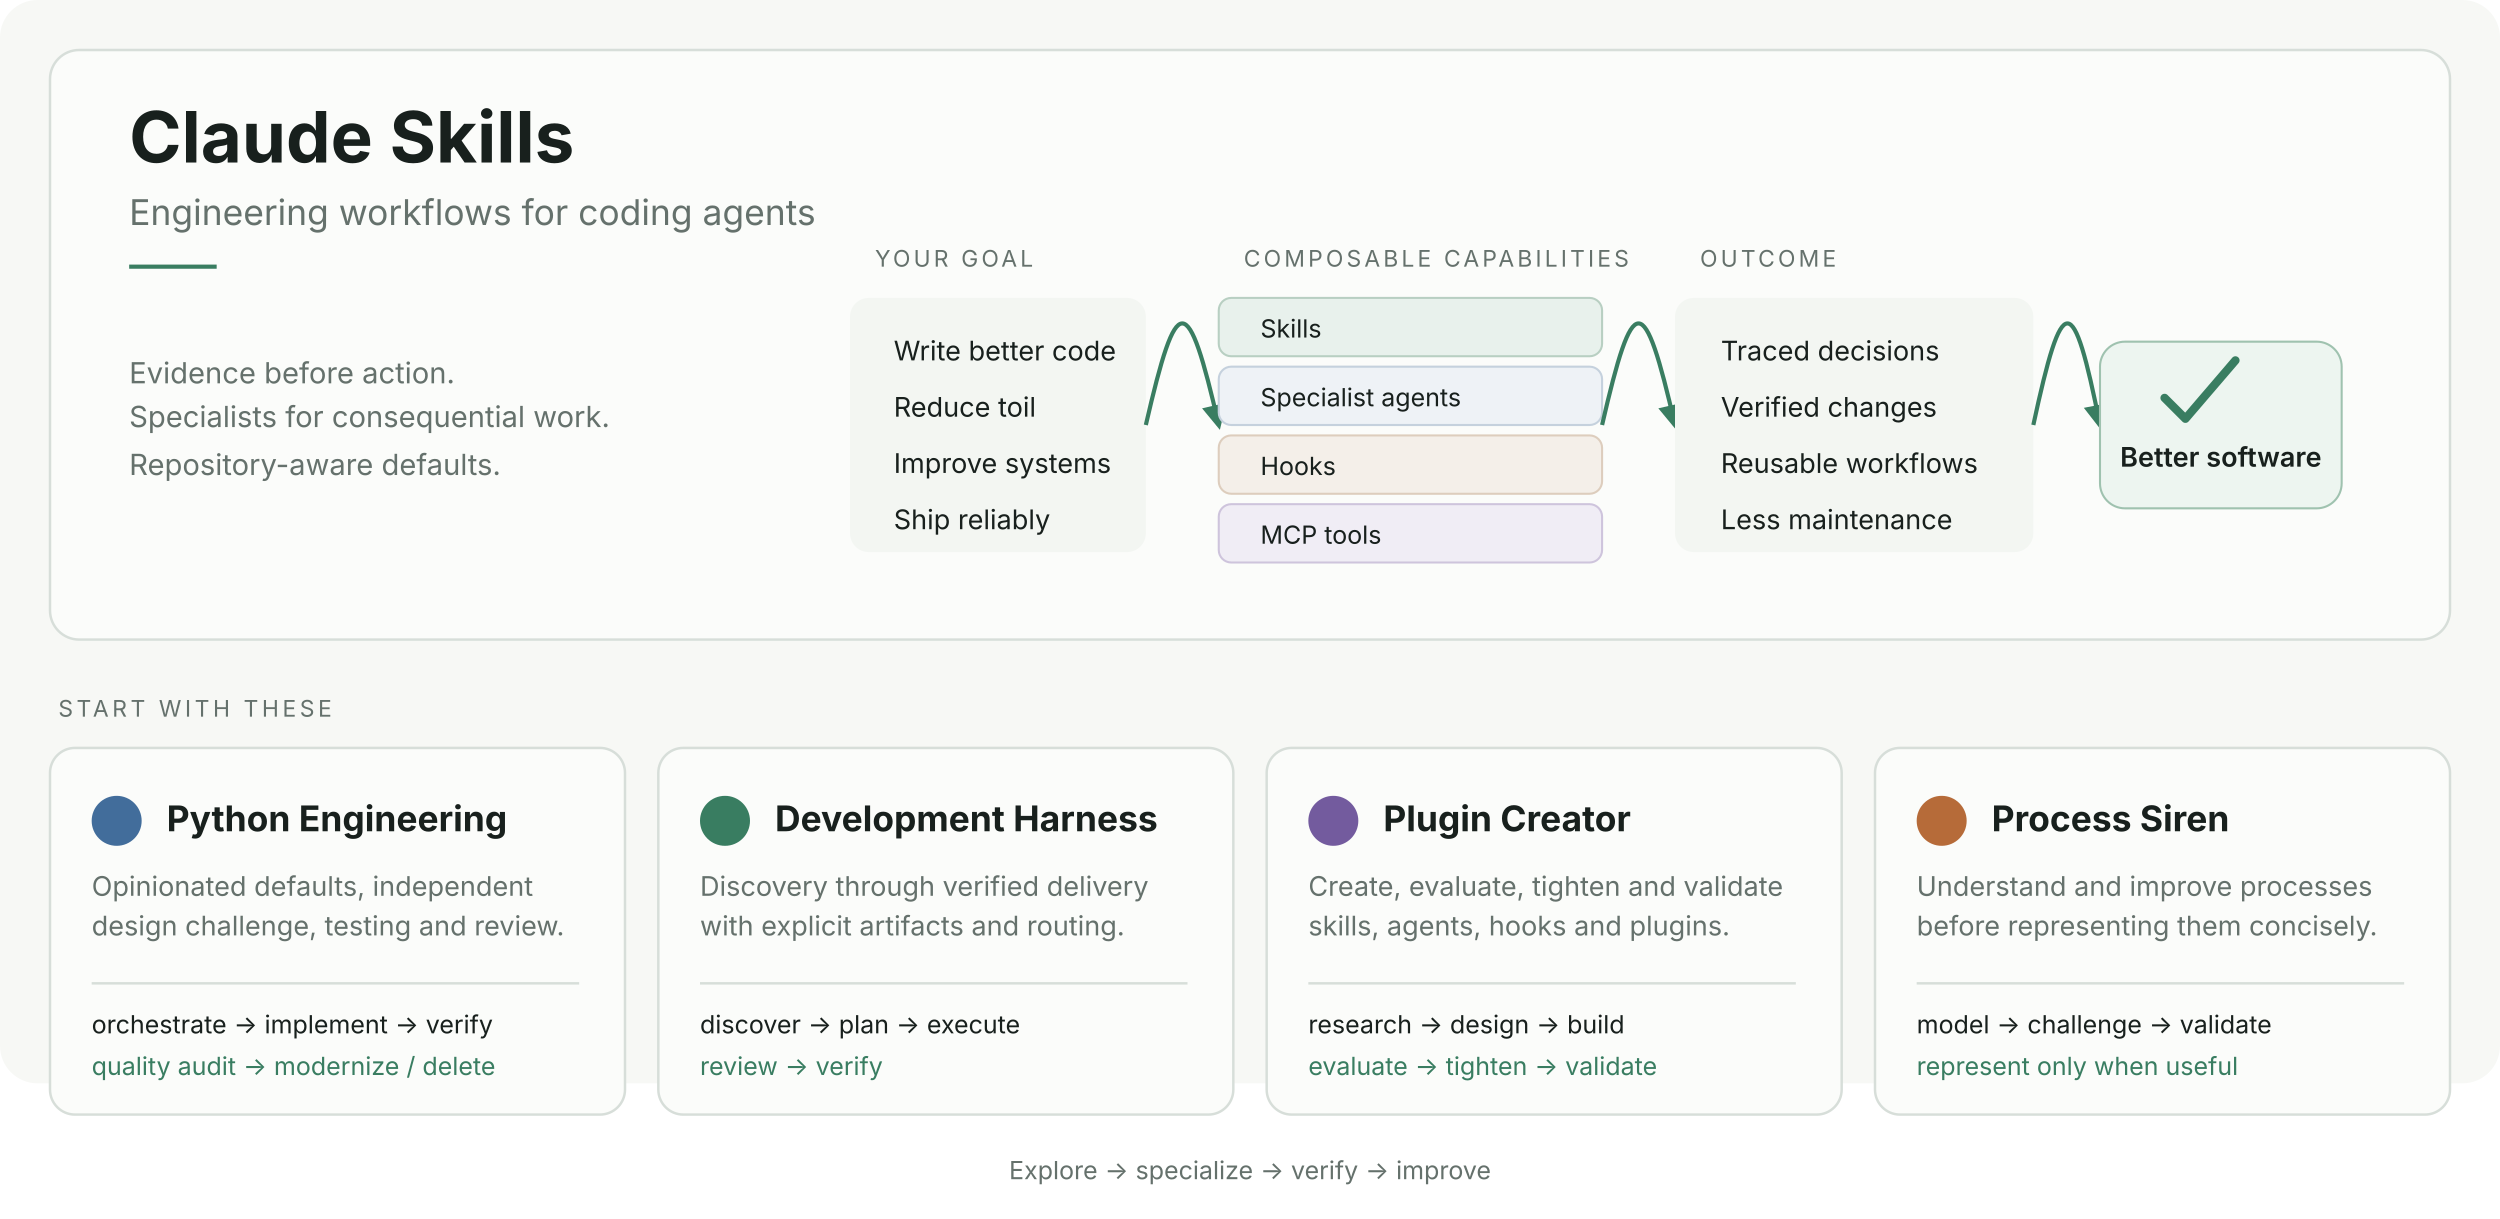
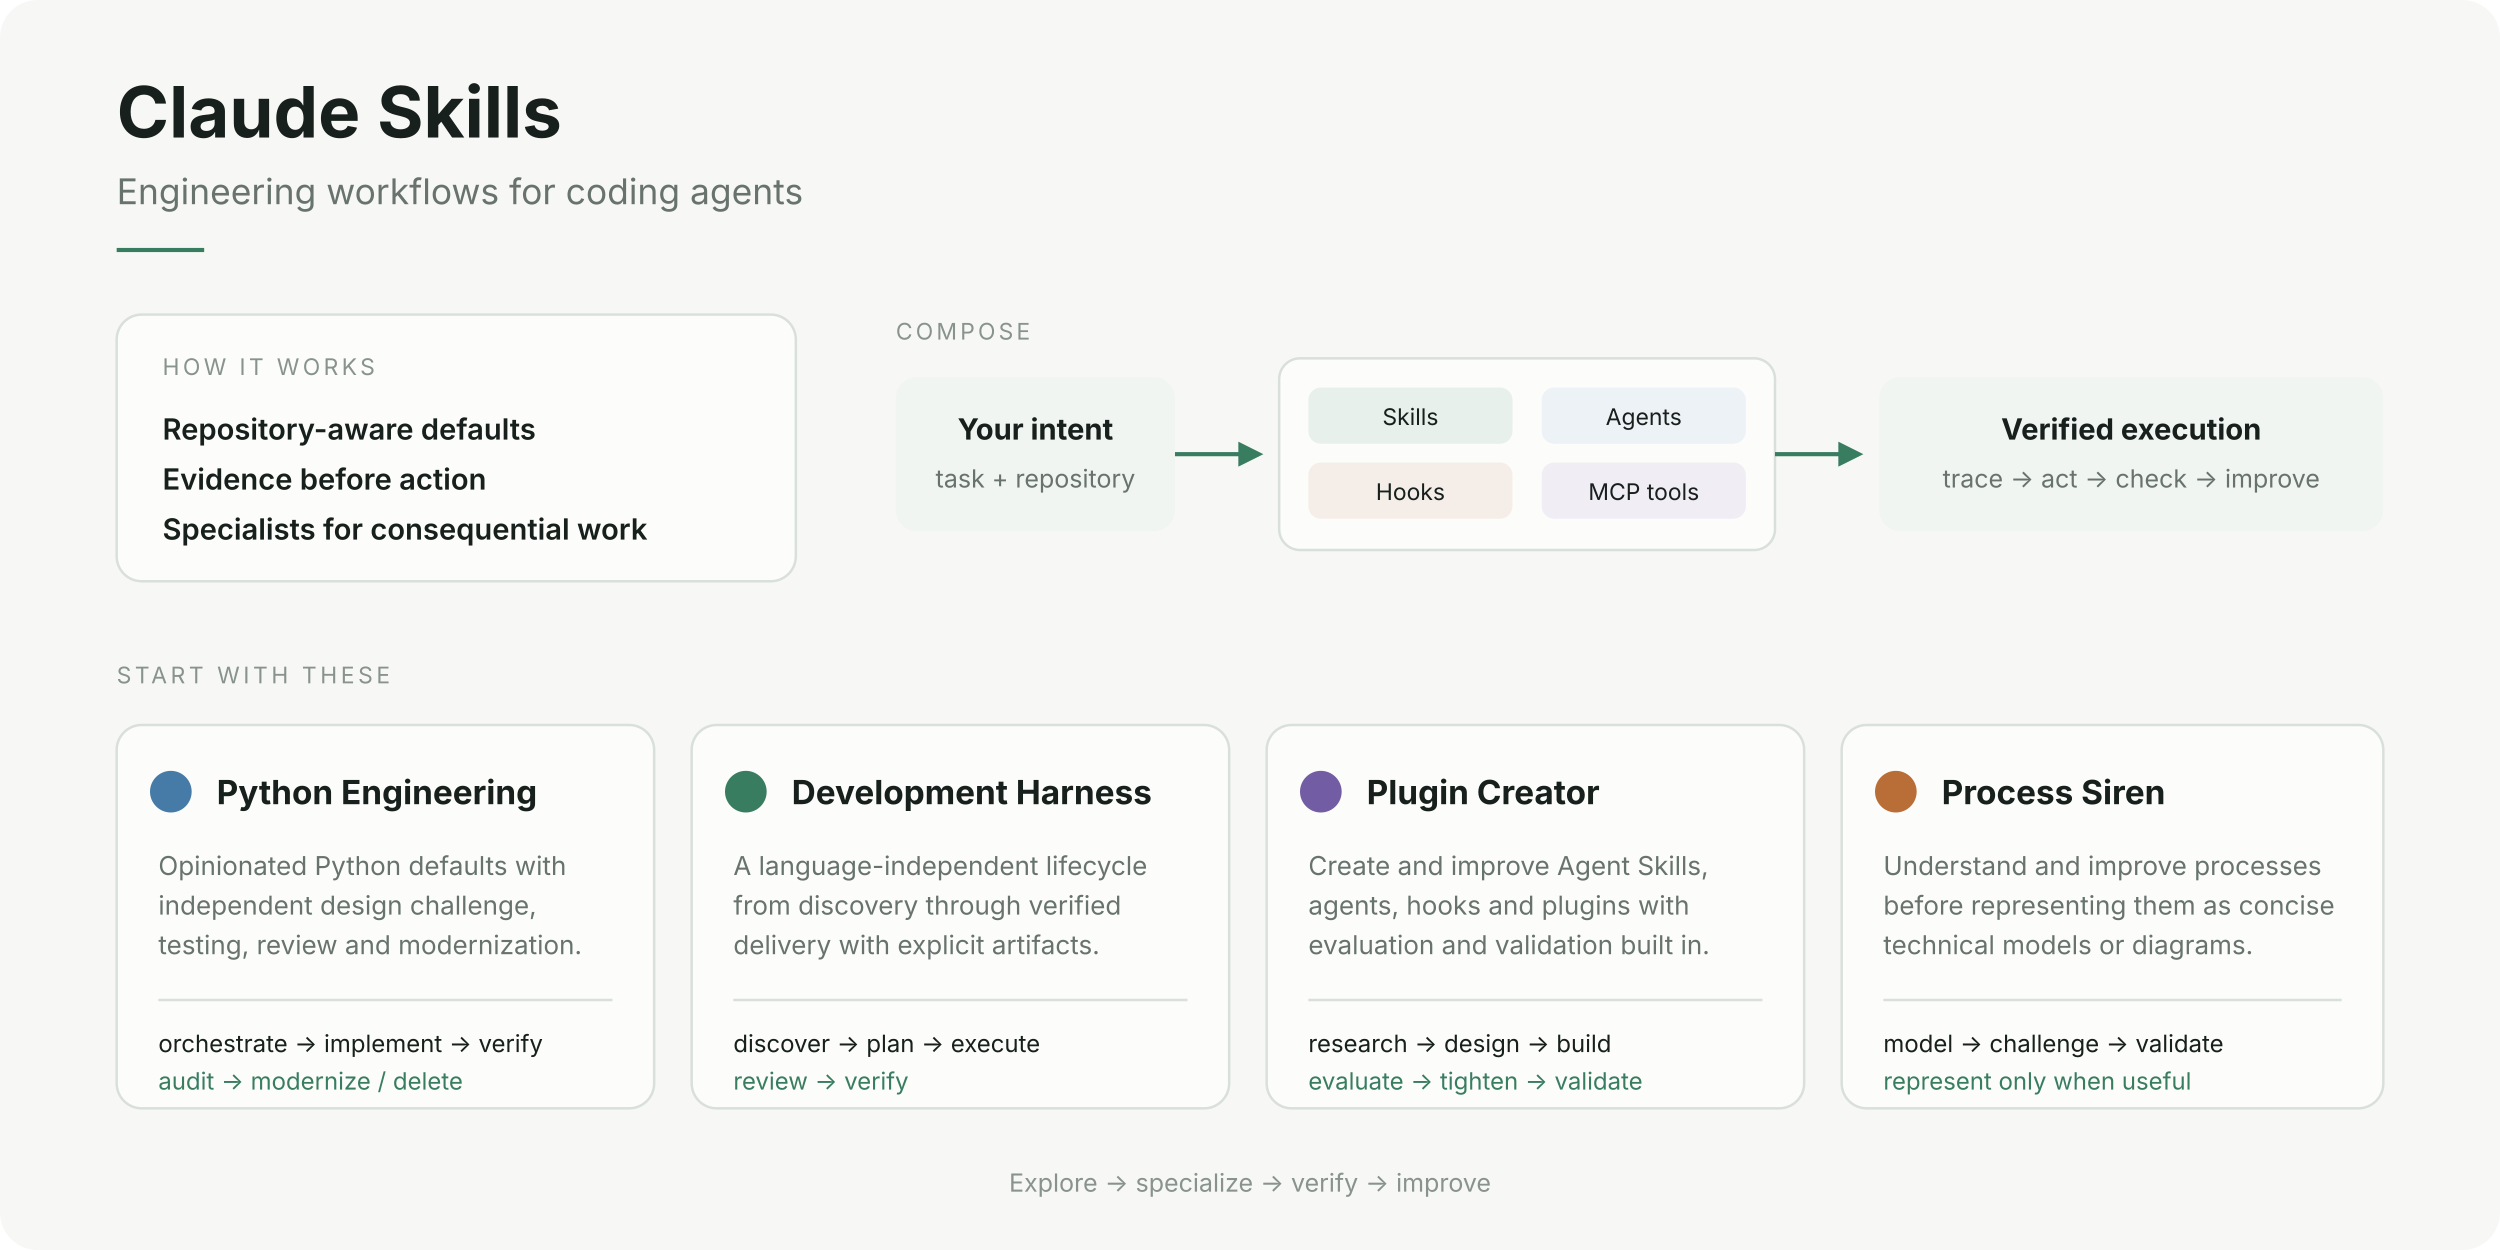
- <svg xmlns="http://www.w3.org/2000/svg" width="1200" height="585" viewBox="0 0 1200 585" role="img" aria-labelledby="title desc">
+ <svg xmlns="http://www.w3.org/2000/svg" width="1200" height="600" viewBox="0 0 1200 600" role="img" aria-labelledby="title desc">
  <defs>
    <style>
-     .sans{font-family:Inter,ui-sans-serif,system-ui,-apple-system,BlinkMacSystemFont,"Segoe UI",sans-serif}
-     .ink{fill:#18201d}.muted{fill:#65716c}.hair{stroke:#d7ded9;stroke-width:1.2;fill:none}
-     .card{fill:#fbfcfa;stroke:#d7ded9;stroke-width:1.2}.soft{fill:#f3f6f2}
-     .accent{fill:#397d61}.accentLine{stroke:#397d61;stroke-width:2;fill:none}
-     .blue{fill:#426d9b}.orange{fill:#b66b39}.violet{fill:#735b9e}
-   </style>
-     <marker id="arrow" viewBox="0 0 10 10" refX="8" refY="5" markerWidth="6" markerHeight="6" orient="auto-start-reverse">
-       <path d="M 0 0 L 10 5 L 0 10 z" fill="#397d61" />
+ .s{font-family:Inter,ui-sans-serif,system-ui,-apple-system,BlinkMacSystemFont,"Segoe UI",sans-serif}
+ .ink{fill:#17201c}.muted{fill:#68736e}.faint{fill:#89938e}.card{fill:#fcfdfa;stroke:#d9dfdb;stroke-width:1.2}
+ .panel{fill:#f1f5f1}.line{stroke:#d9dfdb;stroke-width:1.2}.green{fill:#397d61}.greenLine{stroke:#397d61;stroke-width:2;fill:none}
+ .blue{fill:#467ba8}.purple{fill:#725ca4}.ochre{fill:#b96e38}
+ </style>
+     <marker id="a" viewBox="0 0 10 10" refX="8" refY="5" markerWidth="6" markerHeight="6" orient="auto">
+       <path d="M0 0L10 5L0 10z" fill="#397d61" />
    </marker>
  </defs>
-   <rect width="1200" height="520" rx="18" fill="#f7f8f5" />
-   <rect x="24" y="24" width="1152" height="283" rx="14" class="card" />
-   <g class="sans">
-     <text x="62" y="78" class="ink" font-size="34" font-weight="700">Claude Skills</text>
-     <text x="62" y="108" class="muted" font-size="17">Engineering workflows for coding agents</text>
-     <line x1="62" y1="128" x2="104" y2="128" class="accentLine" />
-     <text x="62" y="228" class="muted" font-size="14">Repository-aware defaults.</text>
-     <text x="62" y="184" class="muted" font-size="14">Evidence before action.</text>
-     <text x="62" y="205" class="muted" font-size="14">Specialists for consequential work.</text>
-     <text x="420" y="128" class="muted" font-size="11" letter-spacing="1.5">YOUR GOAL</text>
-     <rect x="408" y="143" width="142" height="122" rx="9" class="soft" />
-     <text x="429" y="173" class="ink" font-size="13">Write better code</text>
-     <text x="429" y="200" class="ink" font-size="13">Reduce toil</text>
-     <text x="429" y="227" class="ink" font-size="13">Improve systems</text>
-     <text x="429" y="254" class="ink" font-size="13">Ship reliably</text>
-     <path d="M550 204 C565 139 570 139 585 204" class="accentLine" marker-end="url(#arrow)" />
-     <text x="597" y="128" class="muted" font-size="11" letter-spacing="1.5">COMPOSABLE CAPABILITIES</text>
-     <rect x="585" y="143" width="184" height="28" rx="6" fill="#e8f1ec" stroke="#b8cfc2" />
-     <text x="605" y="162" class="ink" font-size="12">Skills</text>
-     <rect x="585" y="176" width="184" height="28" rx="6" fill="#eef2f6" stroke="#c5d1dd" />
-     <text x="605" y="195" class="ink" font-size="12">Specialist agents</text>
-     <rect x="585" y="209" width="184" height="28" rx="6" fill="#f4efe9" stroke="#ddcdbd" />
-     <text x="605" y="228" class="ink" font-size="12">Hooks</text>
-     <rect x="585" y="242" width="184" height="28" rx="6" fill="#f0edf5" stroke="#cec4dc" />
-     <text x="605" y="261" class="ink" font-size="12">MCP tools</text>
-     <path d="M769 204 C784 139 789 139 804 204" class="accentLine" marker-end="url(#arrow)" />
-     <text x="816" y="128" class="muted" font-size="11" letter-spacing="1.5">OUTCOME</text>
-     <rect x="804" y="143" width="172" height="122" rx="9" class="soft" />
-     <text x="826" y="173" class="ink" font-size="13">Traced decisions</text>
-     <text x="826" y="200" class="ink" font-size="13">Verified changes</text>
-     <text x="826" y="227" class="ink" font-size="13">Reusable workflows</text>
-     <text x="826" y="254" class="ink" font-size="13">Less maintenance</text>
-     <path d="M976 204 C990 139 995 139 1008 204" class="accentLine" marker-end="url(#arrow)" />
-     <rect x="1008" y="164" width="116" height="80" rx="12" fill="#edf5f0" stroke="#9fc2af" />
-     <path d="M1039 191 l10 10 24-28" fill="none" stroke="#397d61" stroke-width="4" stroke-linecap="round" stroke-linejoin="round" />
-     <text x="1066" y="224" text-anchor="middle" class="ink" font-size="13" font-weight="600">Better software</text>
-   </g>
-   <g class="sans">
-     <text x="28" y="344" class="muted" font-size="11" letter-spacing="1.7">START WITH THESE</text>
-     <rect x="24" y="359" width="276" height="176" rx="12" class="card" />
-     <circle cx="56" cy="394" r="12" class="blue" />
-     <text x="80" y="399" class="ink" font-size="17" font-weight="650">Python Engineering</text>
-     <text x="44" y="430" class="muted" font-size="13">Opinionated defaults, independent</text>
-     <text x="44" y="449" class="muted" font-size="13">design challenge, testing and review.</text>
-     <line x1="44" y1="472" x2="278" y2="472" class="hair" />
-     <text x="44" y="496" class="ink" font-size="12">orchestrate → implement → verify</text>
-     <text x="44" y="516" class="accent" font-size="12">quality audit → modernize / delete</text>
-     <rect x="316" y="359" width="276" height="176" rx="12" class="card" />
-     <circle cx="348" cy="394" r="12" class="accent" />
-     <text x="372" y="399" class="ink" font-size="17" font-weight="650">Development Harness</text>
-     <text x="336" y="430" class="muted" font-size="13">Discovery through verified delivery</text>
-     <text x="336" y="449" class="muted" font-size="13">with explicit artifacts and routing.</text>
-     <line x1="336" y1="472" x2="570" y2="472" class="hair" />
-     <text x="336" y="496" class="ink" font-size="12">discover → plan → execute</text>
-     <text x="336" y="516" class="accent" font-size="12">review → verify</text>
-     <rect x="608" y="359" width="276" height="176" rx="12" class="card" />
-     <circle cx="640" cy="394" r="12" class="violet" />
-     <text x="664" y="399" class="ink" font-size="17" font-weight="650">Plugin Creator</text>
-     <text x="628" y="430" class="muted" font-size="13">Create, evaluate, tighten and validate</text>
-     <text x="628" y="449" class="muted" font-size="13">skills, agents, hooks and plugins.</text>
-     <line x1="628" y1="472" x2="862" y2="472" class="hair" />
-     <text x="628" y="496" class="ink" font-size="12">research → design → build</text>
-     <text x="628" y="516" class="accent" font-size="12">evaluate → tighten → validate</text>
-     <rect x="900" y="359" width="276" height="176" rx="12" class="card" />
-     <circle cx="932" cy="394" r="12" class="orange" />
-     <text x="956" y="399" class="ink" font-size="17" font-weight="650">Process Siren</text>
-     <text x="920" y="430" class="muted" font-size="13">Understand and improve processes</text>
-     <text x="920" y="449" class="muted" font-size="13">before representing them concisely.</text>
-     <line x1="920" y1="472" x2="1154" y2="472" class="hair" />
-     <text x="920" y="496" class="ink" font-size="12">model → challenge → validate</text>
-     <text x="920" y="516" class="accent" font-size="12">represent only when useful</text>
-     <text x="600" y="566" text-anchor="middle" class="muted" font-size="12">Explore → specialize → verify → improve</text>
-   </g>
+   <rect width="1200" height="600" rx="18" fill="#f7f8f5" />
+   <text x="56" y="66" class="s ink" font-size="34" font-weight="700">Claude Skills</text>
+   <text x="56" y="98" class="s muted" font-size="17">Engineering workflows for coding agents</text>
+   <line x1="56" y1="120" x2="98" y2="120" class="greenLine" />
+   <rect x="56" y="151" width="326" height="128" rx="12" class="card" />
+   <text x="78" y="180" class="s faint" font-size="11" letter-spacing="1.6">HOW IT WORKS</text>
+   <text x="78" y="211" class="s ink" font-size="14" font-weight="600">Repository-aware defaults</text>
+   <text x="78" y="235" class="s ink" font-size="14" font-weight="600">Evidence before action</text>
+   <text x="78" y="259" class="s ink" font-size="14" font-weight="600">Specialists for consequential work</text>
+   <text x="430" y="163" class="s faint" font-size="11" letter-spacing="1.5">COMPOSE</text>
+   <rect x="430" y="181" width="134" height="74" rx="10" class="panel" />
+   <text x="497" y="211" text-anchor="middle" class="s ink" font-size="14" font-weight="650">Your intent</text>
+   <text x="497" y="234" text-anchor="middle" class="s muted" font-size="12">task + repository</text>
+   <path d="M564 218H604" class="greenLine" marker-end="url(#a)" />
+   <rect x="614" y="172" width="238" height="92" rx="10" class="card" />
+   <rect x="628" y="186" width="98" height="27" rx="6" fill="#e7f0eb" />
+   <text x="677" y="204" text-anchor="middle" class="s ink" font-size="11">Skills</text>
+   <rect x="740" y="186" width="98" height="27" rx="6" fill="#edf2f6" />
+   <text x="789" y="204" text-anchor="middle" class="s ink" font-size="11">Agents</text>
+   <rect x="628" y="222" width="98" height="27" rx="6" fill="#f5eee8" />
+   <text x="677" y="240" text-anchor="middle" class="s ink" font-size="11">Hooks</text>
+   <rect x="740" y="222" width="98" height="27" rx="6" fill="#f0edf5" />
+   <text x="789" y="240" text-anchor="middle" class="s ink" font-size="11">MCP tools</text>
+   <path d="M852 218H892" class="greenLine" marker-end="url(#a)" />
+   <rect x="902" y="181" width="242" height="74" rx="10" class="panel" />
+   <text x="1023" y="211" text-anchor="middle" class="s ink" font-size="14" font-weight="650">Verified execution</text>
+   <text x="1023" y="234" text-anchor="middle" class="s muted" font-size="12">trace → act → check → improve</text>
+   <text x="56" y="328" class="s faint" font-size="11" letter-spacing="1.7">START WITH THESE</text>
+   <rect x="56" y="348" width="258" height="184" rx="12" class="card" />
+   <circle cx="82" cy="380" r="10" class="blue" />
+   <text x="104" y="386" class="s ink" font-size="16" font-weight="700">Python Engineering</text>
+   <text x="76" y="420" class="s muted" font-size="12.5">Opinionated Python defaults with</text>
+   <text x="76" y="439" class="s muted" font-size="12.5">independent design challenge,</text>
+   <text x="76" y="458" class="s muted" font-size="12.5">testing, review and modernization.</text>
+   <line x1="76" y1="480" x2="294" y2="480" class="line" />
+   <text x="76" y="505" class="s ink" font-size="11.5">orchestrate → implement → verify</text>
+   <text x="76" y="523" class="s green" font-size="11.5">audit → modernize / delete</text>
+   <rect x="332" y="348" width="258" height="184" rx="12" class="card" />
+   <circle cx="358" cy="380" r="10" class="green" />
+   <text x="380" y="386" class="s ink" font-size="16" font-weight="700">Development Harness</text>
+   <text x="352" y="420" class="s muted" font-size="12.5">A language-independent lifecycle</text>
+   <text x="352" y="439" class="s muted" font-size="12.5">from discovery through verified</text>
+   <text x="352" y="458" class="s muted" font-size="12.5">delivery with explicit artifacts.</text>
+   <line x1="352" y1="480" x2="570" y2="480" class="line" />
+   <text x="352" y="505" class="s ink" font-size="11.5">discover → plan → execute</text>
+   <text x="352" y="523" class="s green" font-size="11.5">review → verify</text>
+   <rect x="608" y="348" width="258" height="184" rx="12" class="card" />
+   <circle cx="634" cy="380" r="10" class="purple" />
+   <text x="656" y="386" class="s ink" font-size="16" font-weight="700">Plugin Creator</text>
+   <text x="628" y="420" class="s muted" font-size="12.5">Create and improve Agent Skills,</text>
+   <text x="628" y="439" class="s muted" font-size="12.5">agents, hooks and plugins with</text>
+   <text x="628" y="458" class="s muted" font-size="12.5">evaluation and validation built in.</text>
+   <line x1="628" y1="480" x2="846" y2="480" class="line" />
+   <text x="628" y="505" class="s ink" font-size="11.5">research → design → build</text>
+   <text x="628" y="523" class="s green" font-size="11.5">evaluate → tighten → validate</text>
+   <rect x="884" y="348" width="260" height="184" rx="12" class="card" />
+   <circle cx="910" cy="380" r="10" class="ochre" />
+   <text x="932" y="386" class="s ink" font-size="16" font-weight="700">Process Siren</text>
+   <text x="904" y="420" class="s muted" font-size="12.5">Understand and improve processes</text>
+   <text x="904" y="439" class="s muted" font-size="12.5">before representing them as concise</text>
+   <text x="904" y="458" class="s muted" font-size="12.5">technical models or diagrams.</text>
+   <line x1="904" y1="480" x2="1124" y2="480" class="line" />
+   <text x="904" y="505" class="s ink" font-size="11.5">model → challenge → validate</text>
+   <text x="904" y="523" class="s green" font-size="11.5">represent only when useful</text>
+   <text x="600" y="572" text-anchor="middle" class="s faint" font-size="12">Explore → specialize → verify → improve</text>
</svg>
